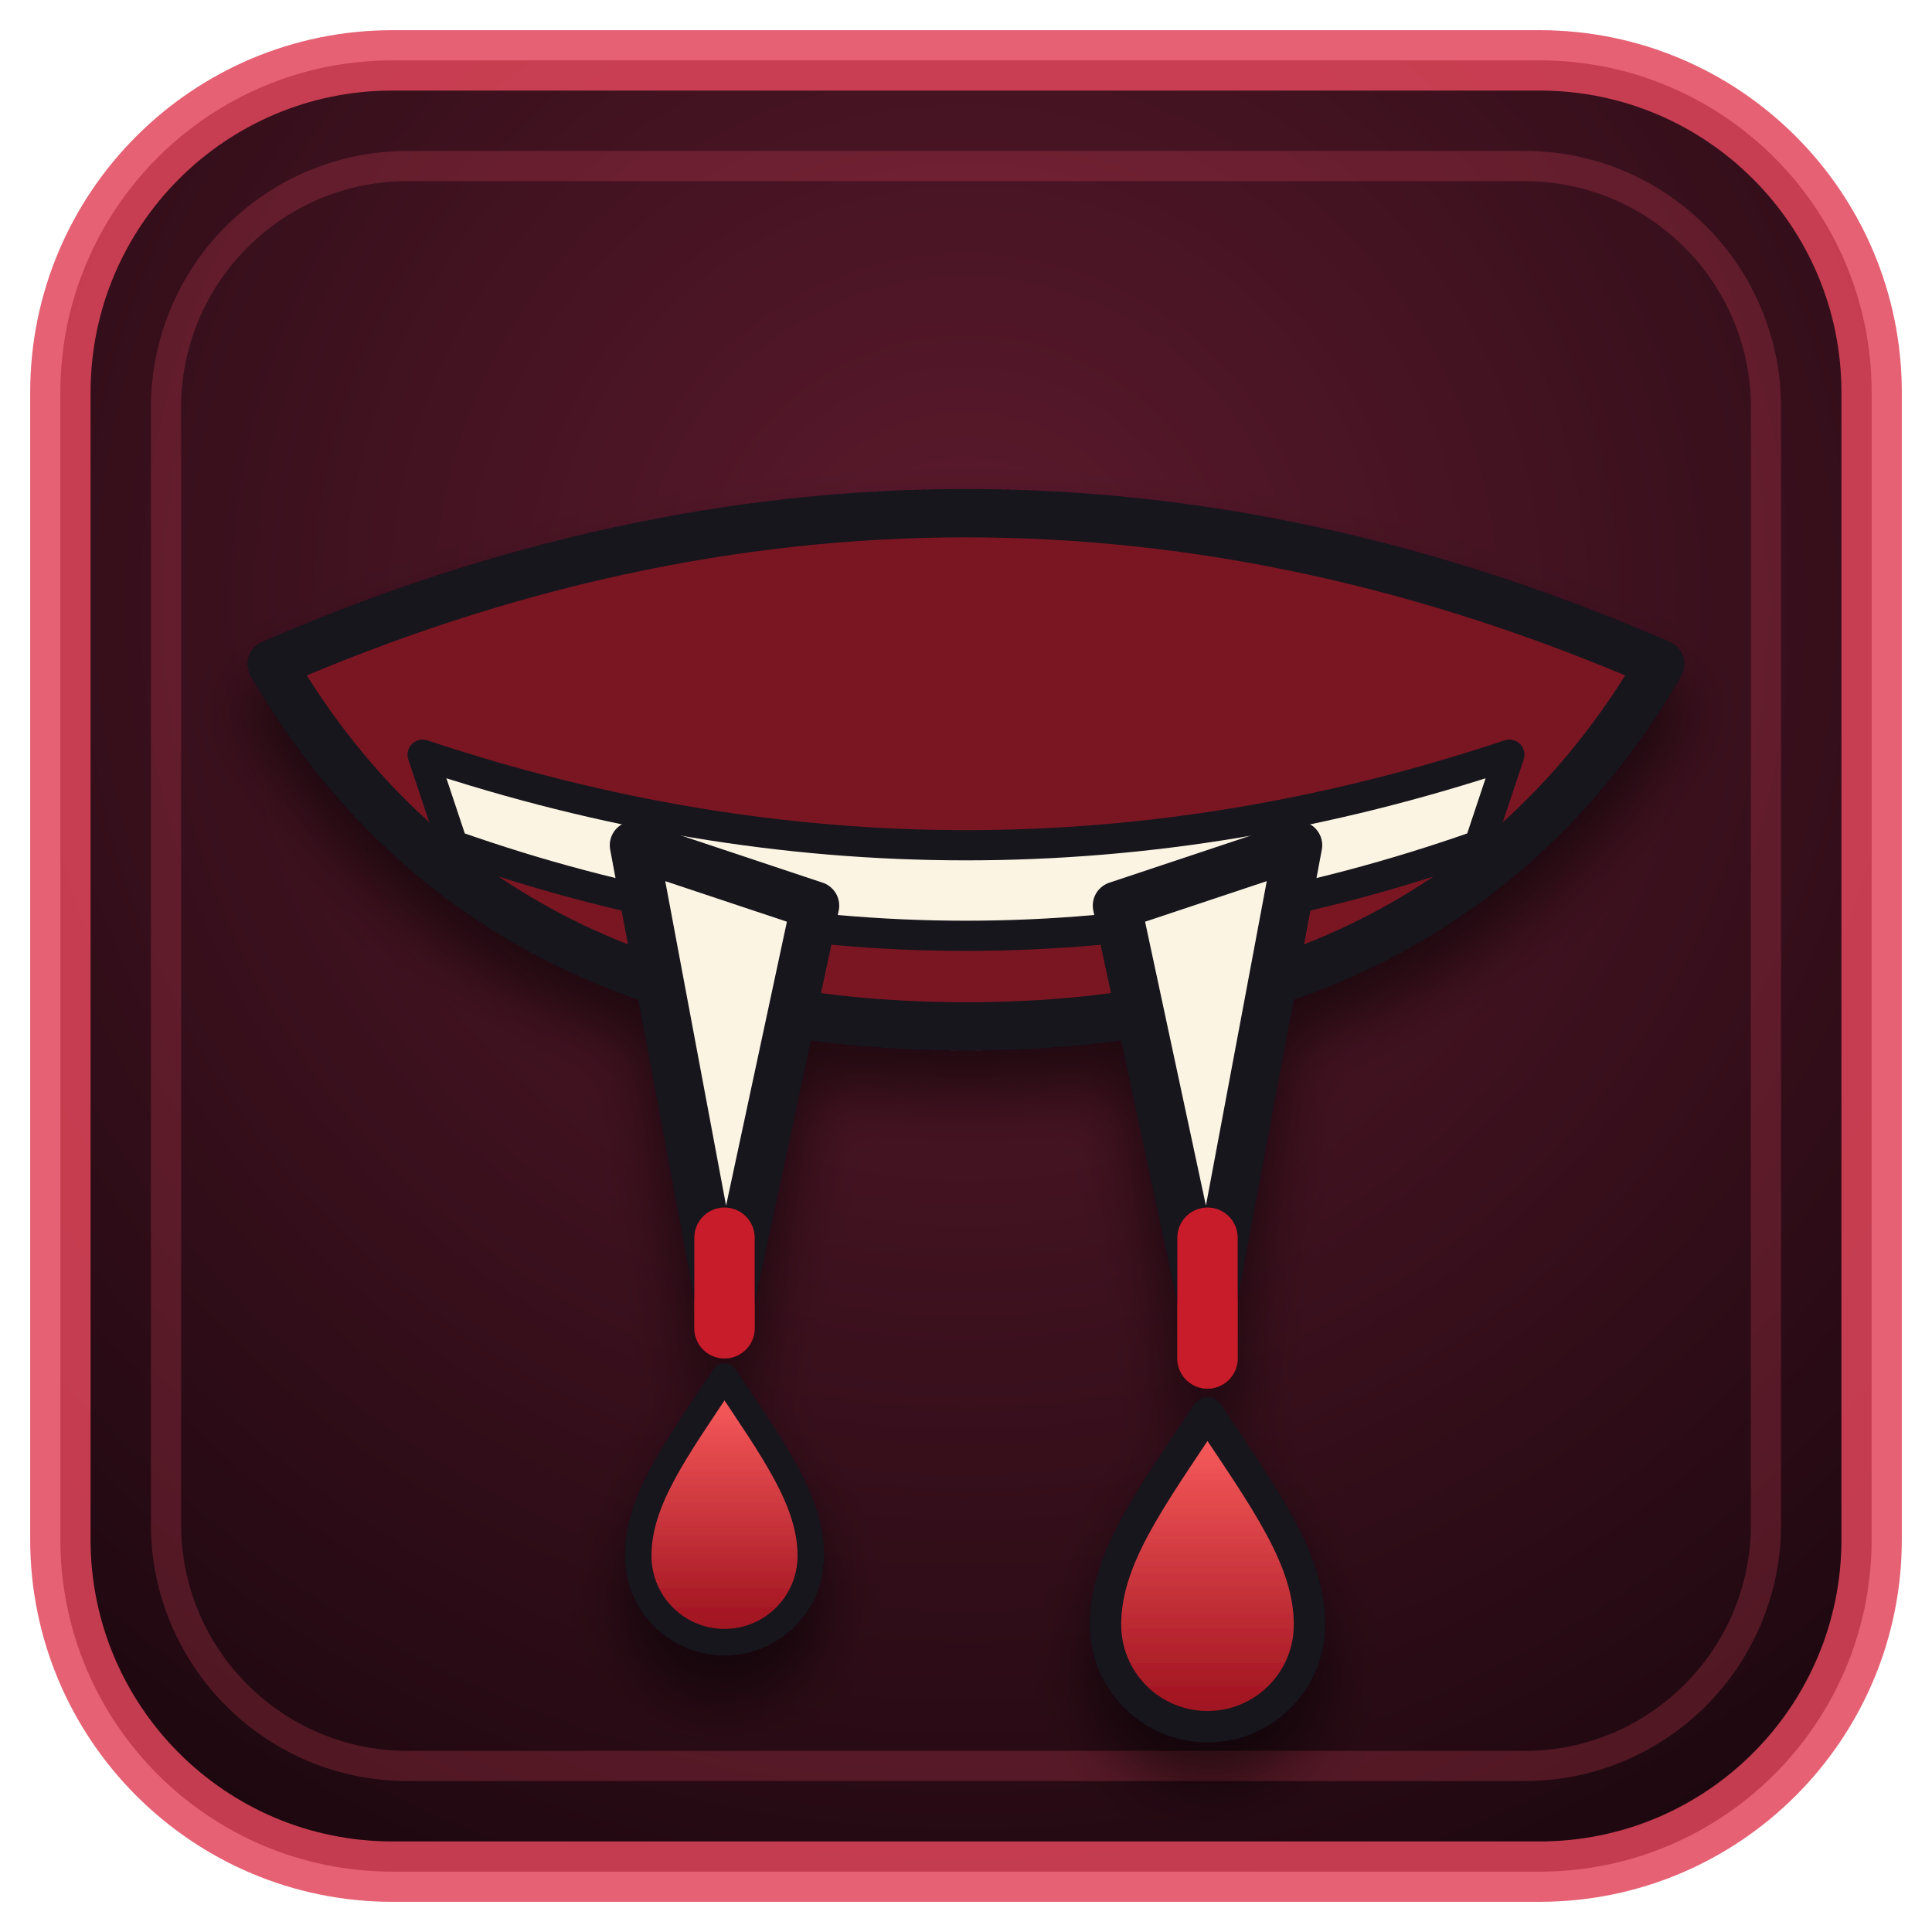
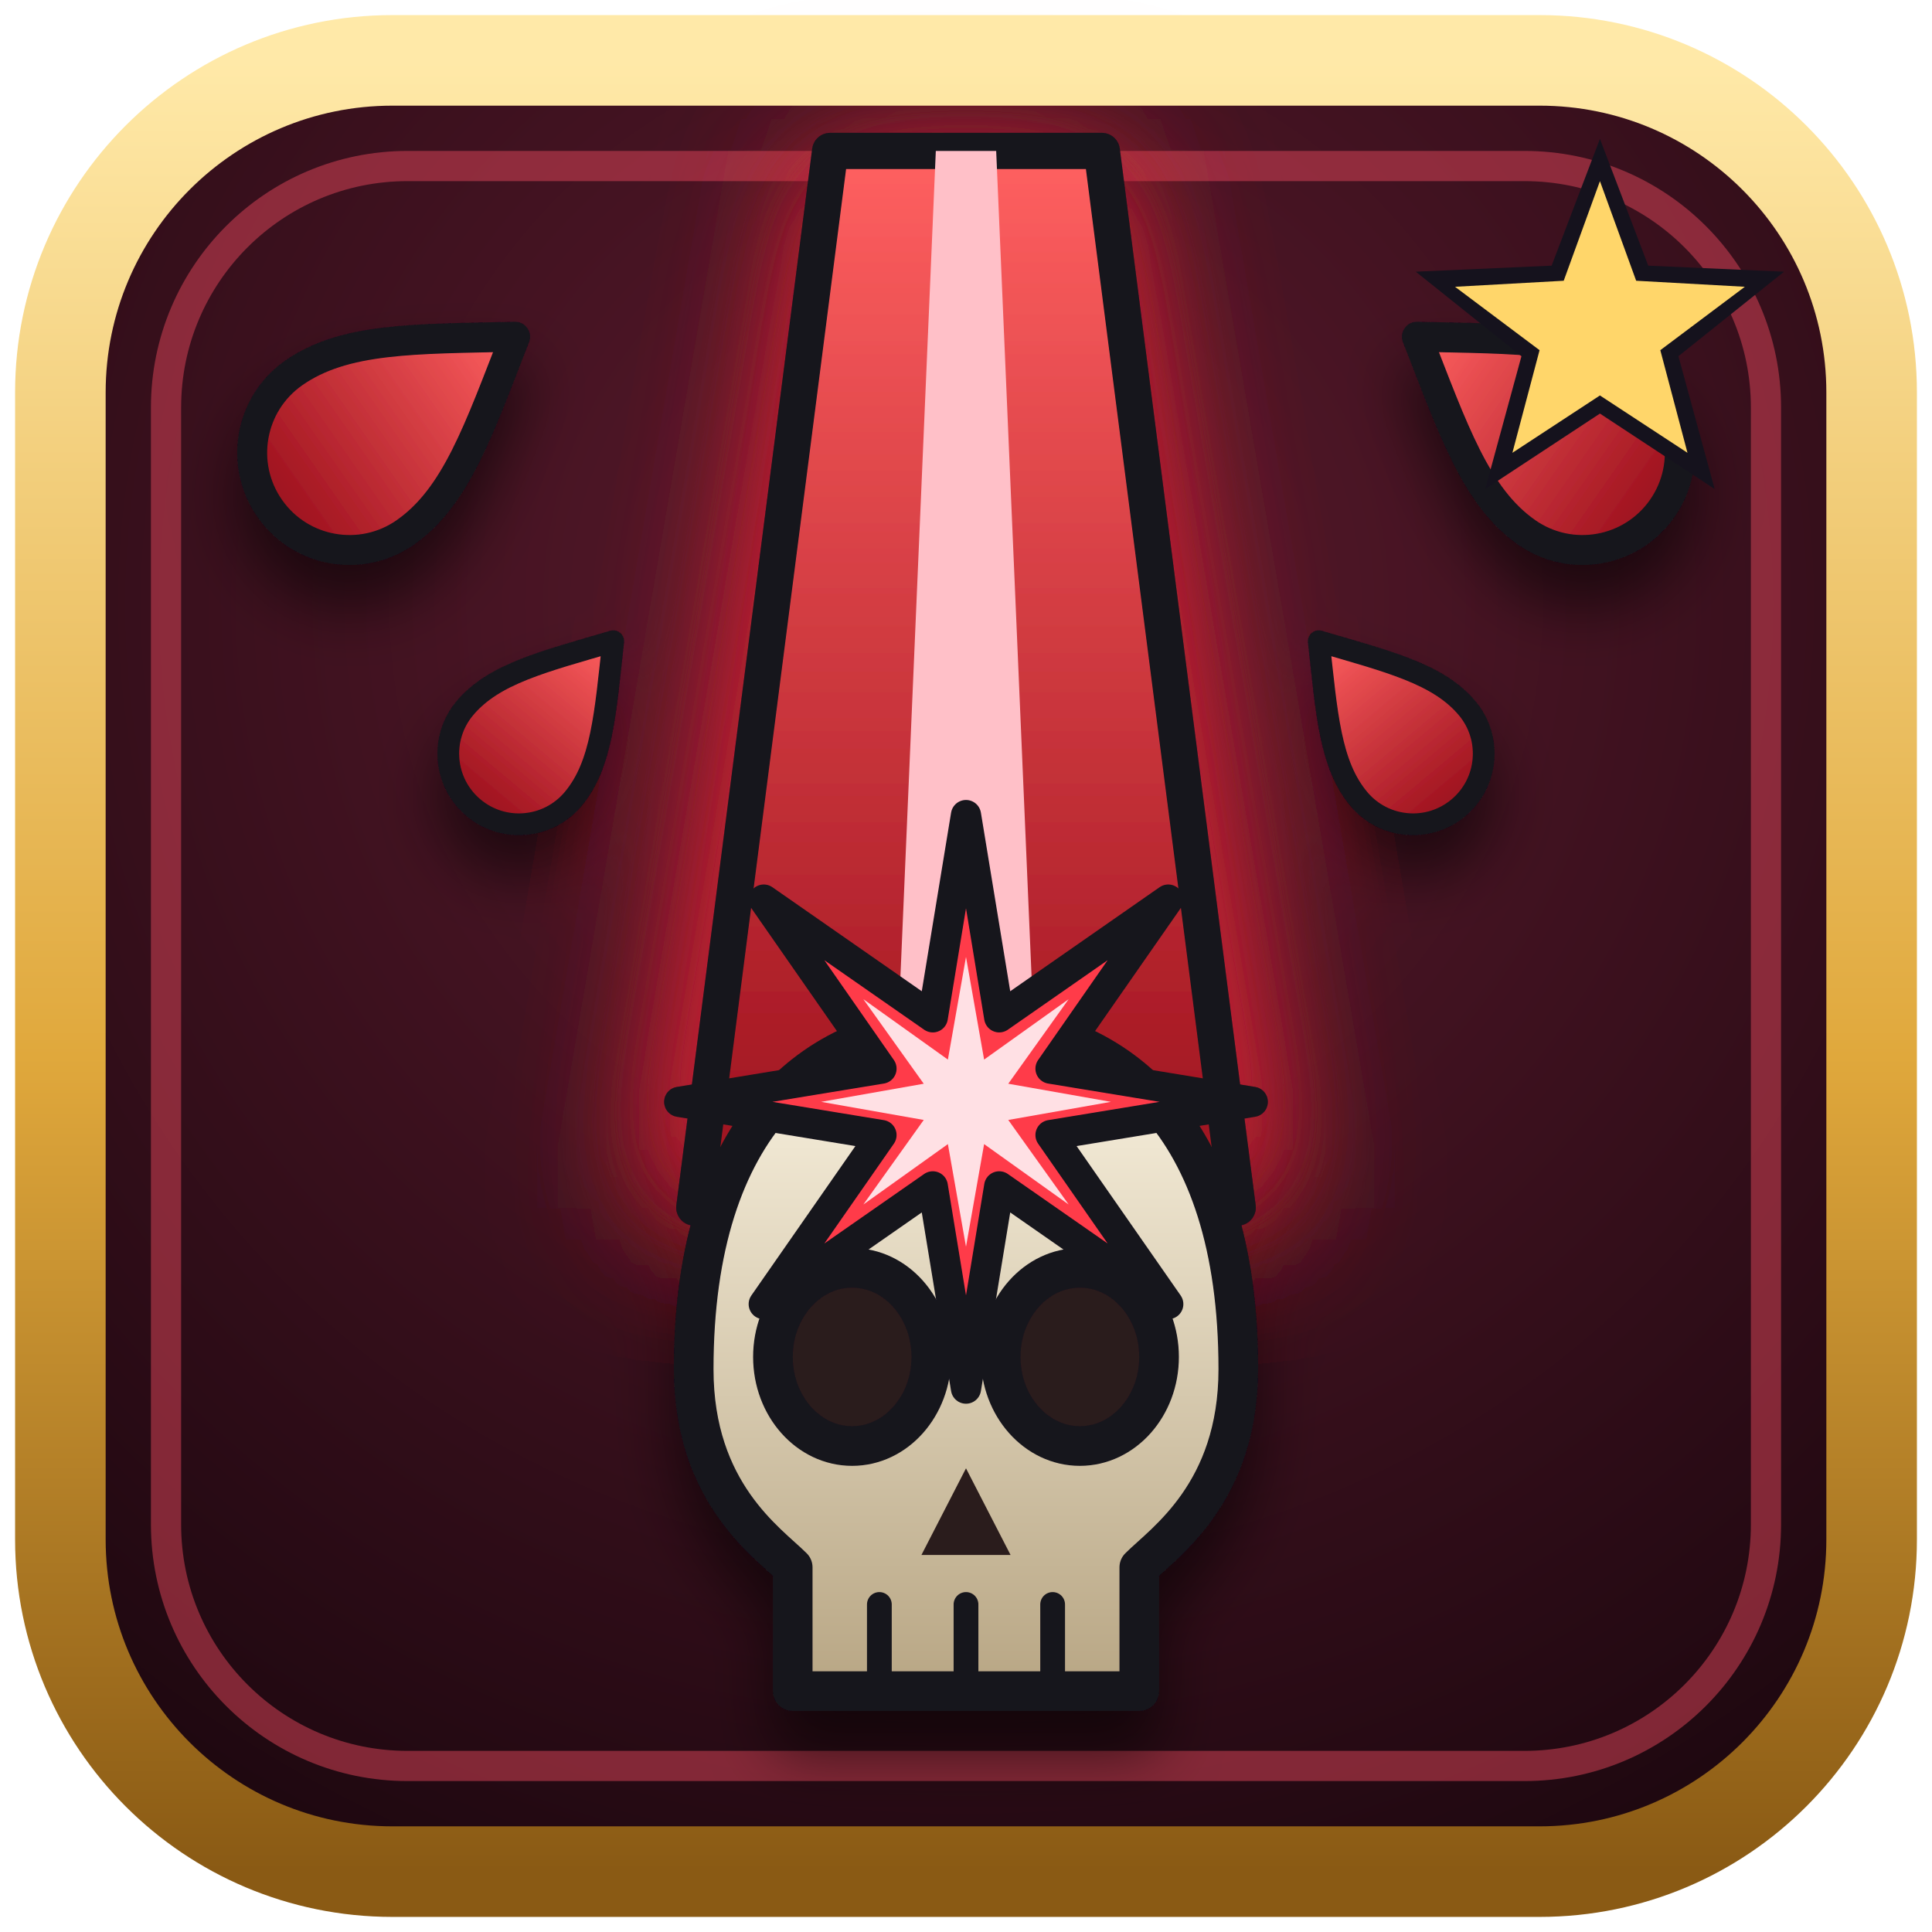
<svg xmlns="http://www.w3.org/2000/svg" viewBox="0 0 64 64" width="128" height="128">
  <defs>
    <linearGradient id="steel" x1="0" y1="0" x2="1" y2="1">
      <stop offset="0" stop-color="#f4f7fc" />
      <stop offset=".5" stop-color="#aab4c7" />
      <stop offset="1" stop-color="#5d6780" />
    </linearGradient>
    <linearGradient id="iron" x1="0" y1="0" x2="1" y2="1">
      <stop offset="0" stop-color="#9aa3b5" />
      <stop offset="1" stop-color="#454d61" />
    </linearGradient>
    <linearGradient id="gold" x1="0" y1="0" x2="0" y2="1">
      <stop offset="0" stop-color="#ffe9a8" />
      <stop offset=".55" stop-color="#e0a83c" />
      <stop offset="1" stop-color="#8a5a14" />
    </linearGradient>
    <linearGradient id="fire" x1="0" y1="0" x2="0" y2="1">
      <stop offset="0" stop-color="#e8391c" />
      <stop offset=".55" stop-color="#ff9a2e" />
      <stop offset="1" stop-color="#ffe680" />
    </linearGradient>
    <radialGradient id="fireR" cx=".45" cy=".45" r=".6">
      <stop offset="0" stop-color="#fff6c2" />
      <stop offset=".45" stop-color="#ffb43d" />
      <stop offset="1" stop-color="#d9361a" />
    </radialGradient>
    <linearGradient id="bolt" x1="0" y1="0" x2="1" y2="1">
      <stop offset="0" stop-color="#ffffff" />
      <stop offset=".5" stop-color="#a6ecff" />
      <stop offset="1" stop-color="#3fa2f0" />
    </linearGradient>
    <linearGradient id="blood" x1="0" y1="0" x2="0" y2="1">
      <stop offset="0" stop-color="#ff6060" />
      <stop offset="1" stop-color="#9a0f1c" />
    </linearGradient>
    <linearGradient id="poison" x1="0" y1="0" x2="0" y2="1">
      <stop offset="0" stop-color="#d6ff86" />
      <stop offset="1" stop-color="#4c9a28" />
    </linearGradient>
    <linearGradient id="water" x1="0" y1="0" x2="0" y2="1">
      <stop offset="0" stop-color="#b4f4ff" />
      <stop offset="1" stop-color="#2a86b8" />
    </linearGradient>
    <linearGradient id="ink" x1="0" y1="0" x2="0" y2="1">
      <stop offset="0" stop-color="#9474c4" />
      <stop offset="1" stop-color="#2a1d40" />
    </linearGradient>
    <linearGradient id="wood" x1="0" y1="0" x2="1" y2="0">
      <stop offset="0" stop-color="#c48e56" />
      <stop offset="1" stop-color="#6b4422" />
    </linearGradient>
    <linearGradient id="leaf" x1="0" y1="0" x2="1" y2="1">
      <stop offset="0" stop-color="#c4f58a" />
      <stop offset="1" stop-color="#3a8a38" />
    </linearGradient>
    <linearGradient id="hex" x1="0" y1="0" x2="0" y2="1">
      <stop offset="0" stop-color="#e09aff" />
      <stop offset="1" stop-color="#5a1f7a" />
    </linearGradient>
    <linearGradient id="bone" x1="0" y1="0" x2="0" y2="1">
      <stop offset="0" stop-color="#fbf4e2" />
      <stop offset="1" stop-color="#b8a684" />
    </linearGradient>
    <linearGradient id="heal" x1="0" y1="0" x2="0" y2="1">
      <stop offset="0" stop-color="#d4ffb0" />
      <stop offset="1" stop-color="#3fae4f" />
    </linearGradient>
    <linearGradient id="mana" x1="0" y1="0" x2="0" y2="1">
      <stop offset="0" stop-color="#bfe6ff" />
      <stop offset="1" stop-color="#2f6fd0" />
    </linearGradient>
    <linearGradient id="clay" x1="0" y1="0" x2="1" y2="1">
      <stop offset="0" stop-color="#d98a5a" />
      <stop offset="1" stop-color="#7a3a1e" />
    </linearGradient>
    <linearGradient id="hide" x1="0" y1="0" x2="0" y2="1">
      <stop offset="0" stop-color="#7a604a" />
      <stop offset="1" stop-color="#3e2e22" />
    </linearGradient>
    <linearGradient id="demon" x1="0" y1="0" x2="0" y2="1">
      <stop offset="0" stop-color="#c84a4a" />
      <stop offset="1" stop-color="#5a1418" />
    </linearGradient>
    <radialGradient id="holy" cx=".5" cy=".5" r=".5">
      <stop offset="0" stop-color="#fffbe6" />
      <stop offset=".5" stop-color="#ffe08a" stop-opacity=".8" />
      <stop offset="1" stop-color="#ffd060" stop-opacity="0" />
    </radialGradient>
    <radialGradient id="pearl" cx=".38" cy=".35" r=".7">
      <stop offset="0" stop-color="#ffffff" />
      <stop offset=".6" stop-color="#f2e6f0" />
      <stop offset="1" stop-color="#b8a8c4" />
    </radialGradient>
    <linearGradient id="grave" x1="0" y1="0" x2="0" y2="1">
      <stop offset="0" stop-color="#dcffe6" />
      <stop offset="1" stop-color="#4f8a60" />
    </linearGradient>
    <radialGradient id="graveR" cx=".5" cy=".5" r=".5">
      <stop offset="0" stop-color="#eafff0" />
      <stop offset=".5" stop-color="#9fe8b4" stop-opacity=".75" />
      <stop offset="1" stop-color="#6fcf8a" stop-opacity="0" />
    </radialGradient>
    <linearGradient id="shroud" x1="0" y1="0" x2="0" y2="1">
      <stop offset="0" stop-color="#8a9a8c" />
      <stop offset="1" stop-color="#2e3a30" />
    </linearGradient>
    <filter id="blur" x="-50%" y="-50%" width="200%" height="200%">
      <feGaussianBlur stdDeviation="2.2" />
    </filter>
    <filter id="ds" x="-20%" y="-20%" width="140%" height="140%">
      <feDropShadow dx="0" dy="1.4" stdDeviation="1" flood-color="#000" flood-opacity=".55" />
    </filter>
    <radialGradient id="bg" cx=".5" cy=".3" r=".85">
      <stop offset="0" stop-color="#5c1a2d" />
      <stop offset="1" stop-color="#18060d" />
    </radialGradient>
  </defs>
  <rect x="2" y="2" width="60" height="60" rx="11" fill="url(#bg)" />
-   <rect x="5.5" y="5.5" width="53" height="53" rx="8" fill="none" stroke="#e0455a" stroke-width="1" opacity="0.25" />
+   <rect x="5.5" y="5.5" width="53" height="53" rx="8" fill="none" stroke="#e0455a" stroke-width="1" opacity="0.5" />
  <g filter="url(#ds)" stroke="#15121d" stroke-width="1.6" stroke-linejoin="round" stroke-linecap="round">
-     <path d="M9 22 Q32 12 55 22 Q48 34 32 34 Q16 34 9 22 Z" fill="#7a1424" />
-     <path d="M14 25 Q32 31 50 25 L49 28 Q32 34 15 28 Z" fill="#fbf4e2" stroke-width="1" />
-     <path d="M21 28 L24 44 L27 30 Z" fill="#fbf4e2" />
-     <path d="M43 28 L40 44 L37 30 Z" fill="#fbf4e2" />
-     <g transform="translate(24 50) scale(0.55)">
+     <g filter="url(#blur)" opacity="0.75" stroke="none">
+       <path d="M27 5 H37 L43 40 H21 Z" fill="#ff2a3e" />
+     </g>
+     <path d="M27.5 5 H36.5 L41 40 H23 Z" fill="url(#blood)" stroke-width="1.2" />
+     <path d="M31 5 H33 L34.5 40 H29.5 Z" fill="#ffc0c8" stroke="none" />
+     <g transform="translate(32 47) scale(0.82)">
+       <path d="M-11 -2 C-11 -12 -6 -16 0 -16 C6 -16 11 -12 11 -2 C11 3 8 5 7 6 L7 11 L-7 11 L-7 6 C-8 5 -11 3 -11 -2 Z" fill="url(#bone)" />
+       <ellipse cx="-4.6" cy="-2.5" rx="3.2" ry="3.6" fill="#2a1a1a" />
+       <ellipse cx="4.6" cy="-2.5" rx="3.2" ry="3.6" fill="#2a1a1a" />
+       <path d="M0 2 L-1.8 5.5 L1.8 5.5 Z" fill="#2a1a1a" stroke="none" />
+       <path d="M-3.5 7.5 V11 M0 7.5 V11 M3.5 7.5 V11" stroke-width="1" />
+     </g>
+     <polygon points="32.0,27.0 33.1,33.7 38.7,29.8 34.8,35.4 41.5,36.5 34.8,37.6 38.7,43.2 33.1,39.3 32.0,46.0 30.9,39.3 25.3,43.2 29.2,37.6 22.5,36.5 29.2,35.4 25.3,29.8 30.9,33.7" fill="#ff3a4a" stroke-width="1" />
+     <polygon points="32.0,31.7 32.6,35.1 35.4,33.1 33.4,35.9 36.8,36.5 33.4,37.1 35.4,39.9 32.6,37.9 32.0,41.3 31.4,37.9 28.6,39.9 30.6,37.1 27.2,36.5 30.6,35.9 28.6,33.1 31.4,35.1" fill="#ffe0e4" stroke="none" />
+     <g transform="translate(13 14) rotate(55) scale(0.62)">
      <path d="M0 -8 C3 -3.5 5.2 -.5 5.2 2.8 A5.2 5.2 0 0 1 -5.2 2.8 C-5.2 -.5 -3 -3.5 0 -8 Z" fill="url(#blood)" />
    </g>
-     <g transform="translate(40 52) scale(0.65)">
+     <g transform="translate(51 14) rotate(-55) scale(0.62)">
      <path d="M0 -8 C3 -3.5 5.2 -.5 5.2 2.8 A5.2 5.2 0 0 1 -5.2 2.8 C-5.2 -.5 -3 -3.5 0 -8 Z" fill="url(#blood)" />
    </g>
-     <path d="M24 41 V44 M40 41 V45" stroke="#c81e2a" stroke-width="2" />
+     <g transform="translate(18 24) rotate(40) scale(0.45)">
+       <path d="M0 -8 C3 -3.5 5.2 -.5 5.2 2.8 A5.2 5.2 0 0 1 -5.2 2.8 C-5.2 -.5 -3 -3.5 0 -8 Z" fill="url(#blood)" />
+     </g>
+     <g transform="translate(46 24) rotate(-40) scale(0.45)">
+       <path d="M0 -8 C3 -3.5 5.2 -.5 5.2 2.8 A5.2 5.2 0 0 1 -5.2 2.8 C-5.2 -.5 -3 -3.5 0 -8 Z" fill="url(#blood)" />
+     </g>
  </g>
-   <rect x="2" y="2" width="60" height="60" rx="11" fill="none" stroke="#e0455a" stroke-width="2" opacity="0.85" />
+   <rect x="2" y="2" width="60" height="60" rx="11" fill="none" stroke="url(#gold)" stroke-width="3" opacity="1" />
+   <polygon points="53.0,4.6 54.6,8.8 59.1,9.0 55.6,11.8 56.8,16.2 53.0,13.7 49.2,16.2 50.4,11.8 46.9,9.0 51.4,8.8" fill="#15121d" />
+   <polygon points="53.0,6.0 54.2,9.3 57.8,9.5 55.0,11.6 55.9,15.0 53.0,13.1 50.1,15.0 51.0,11.6 48.2,9.5 51.8,9.3" fill="#ffd66a" />
</svg>
